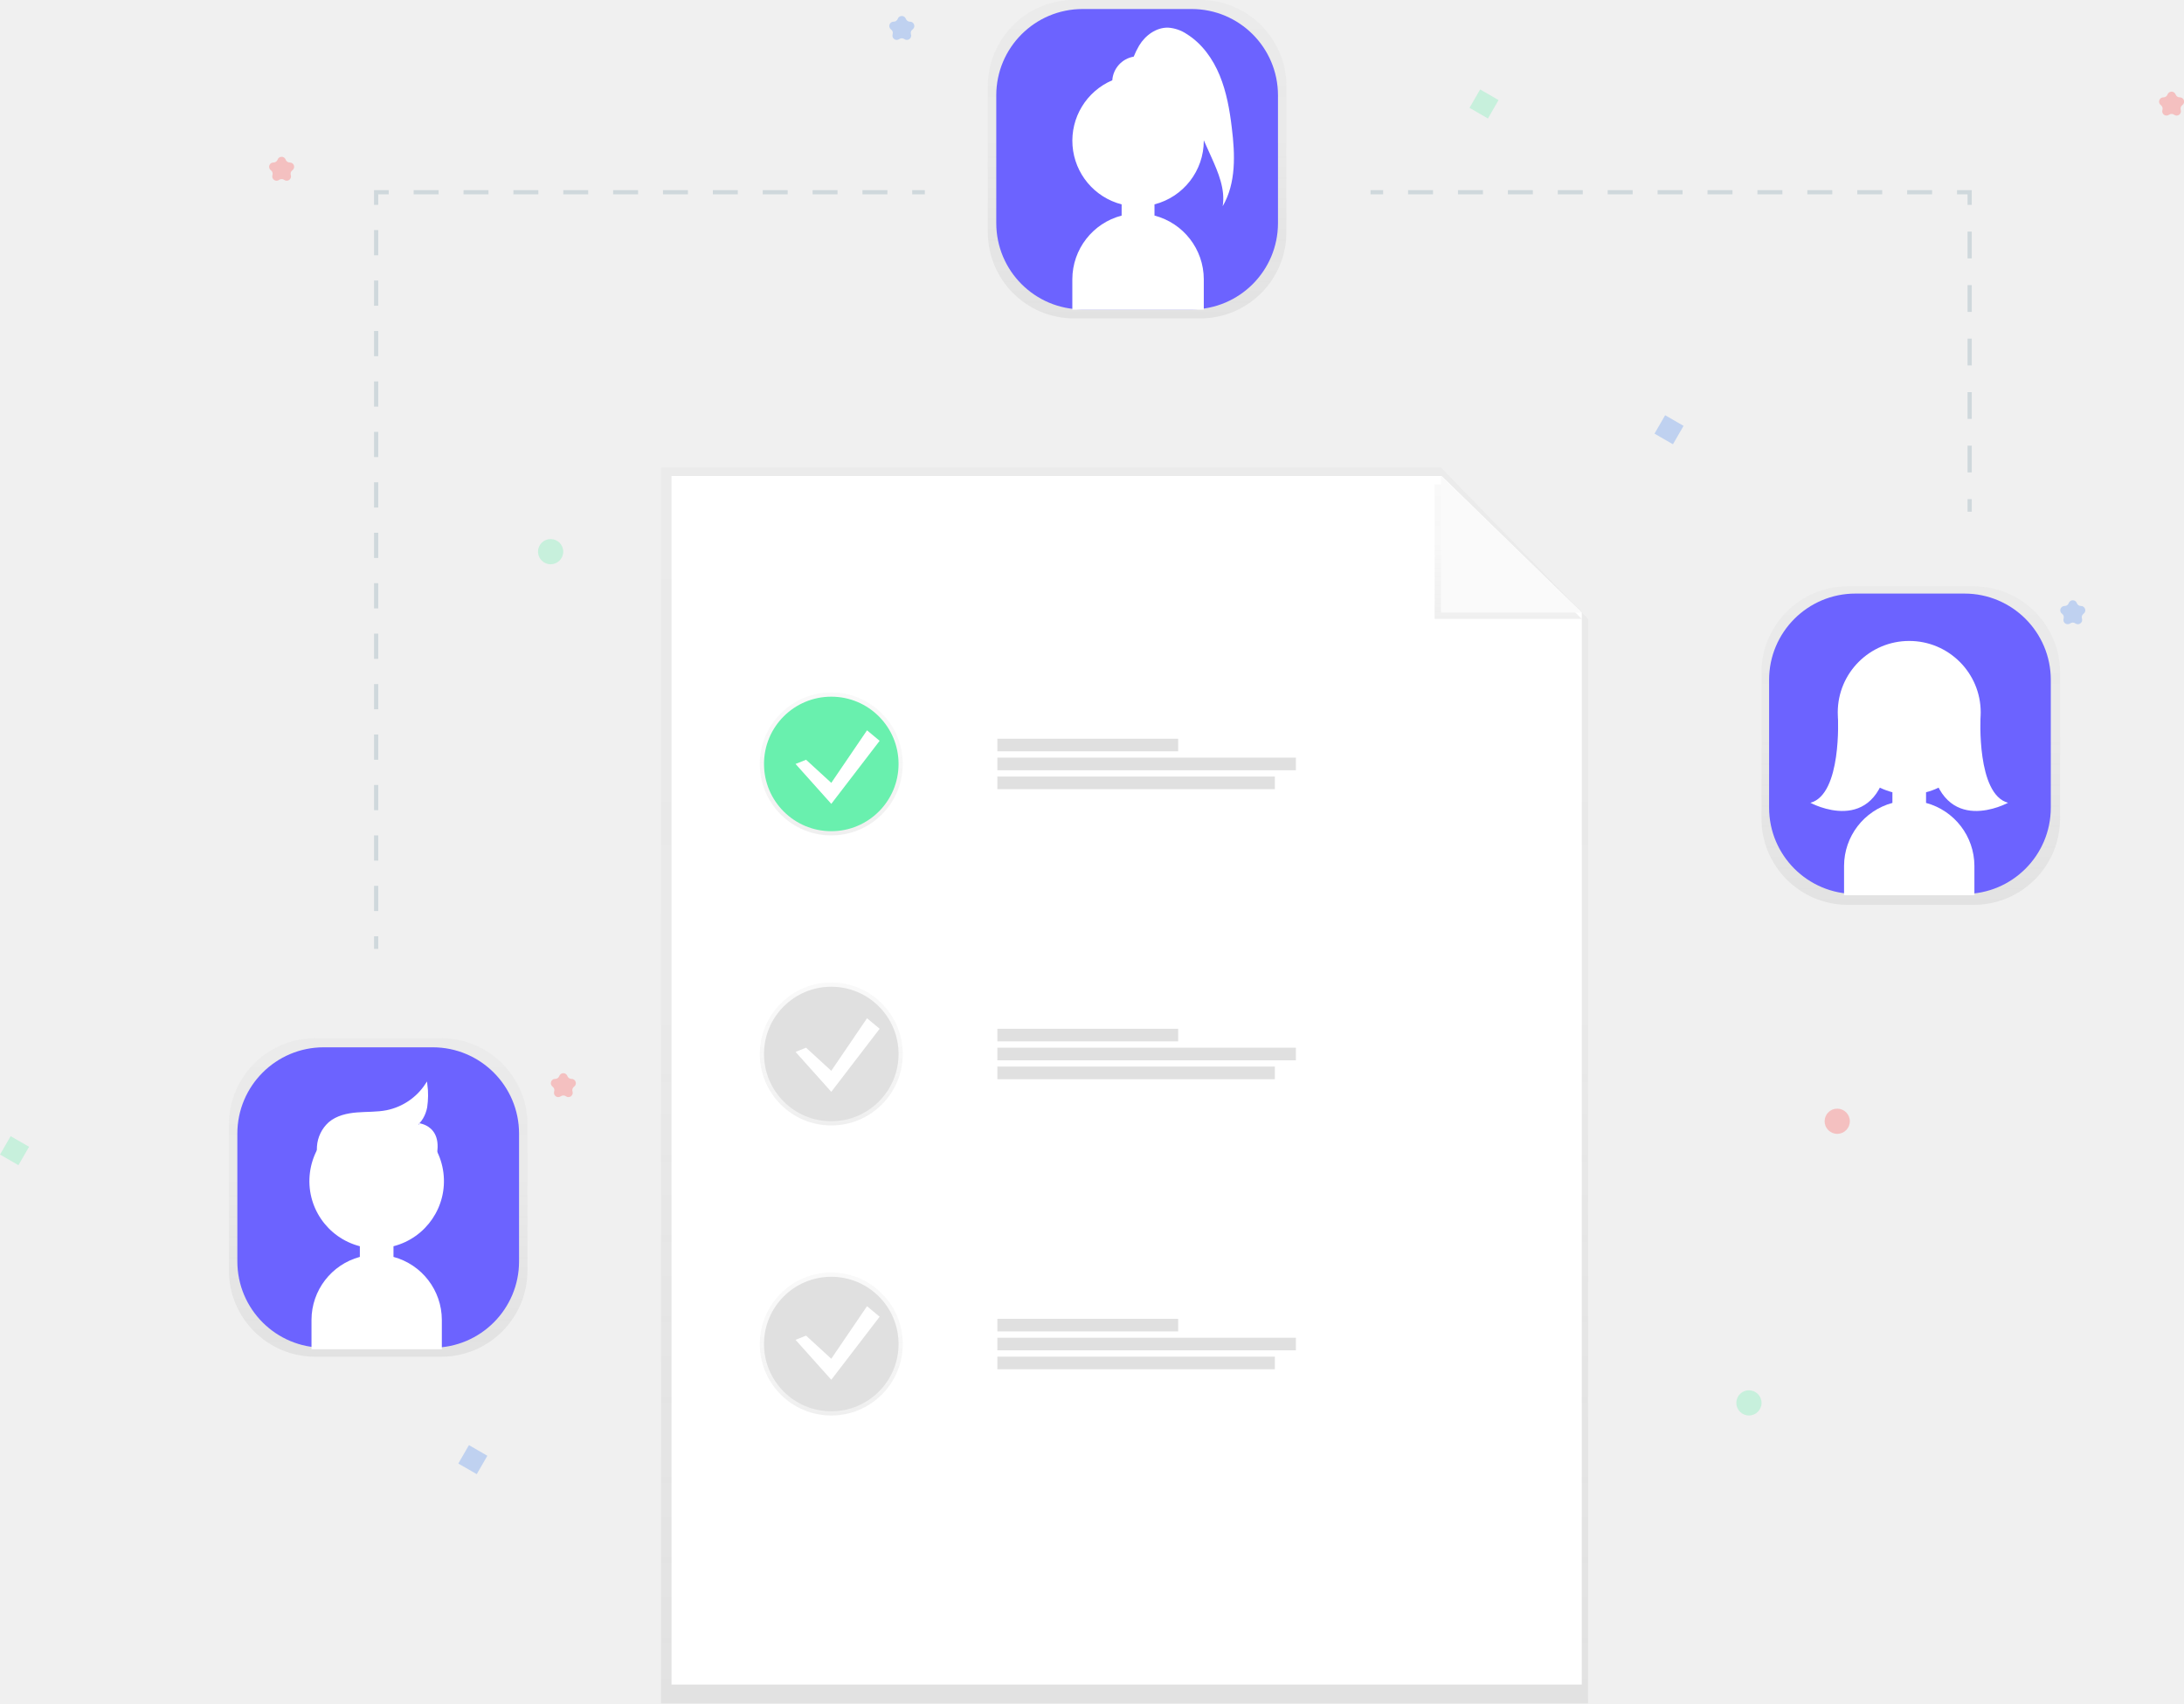
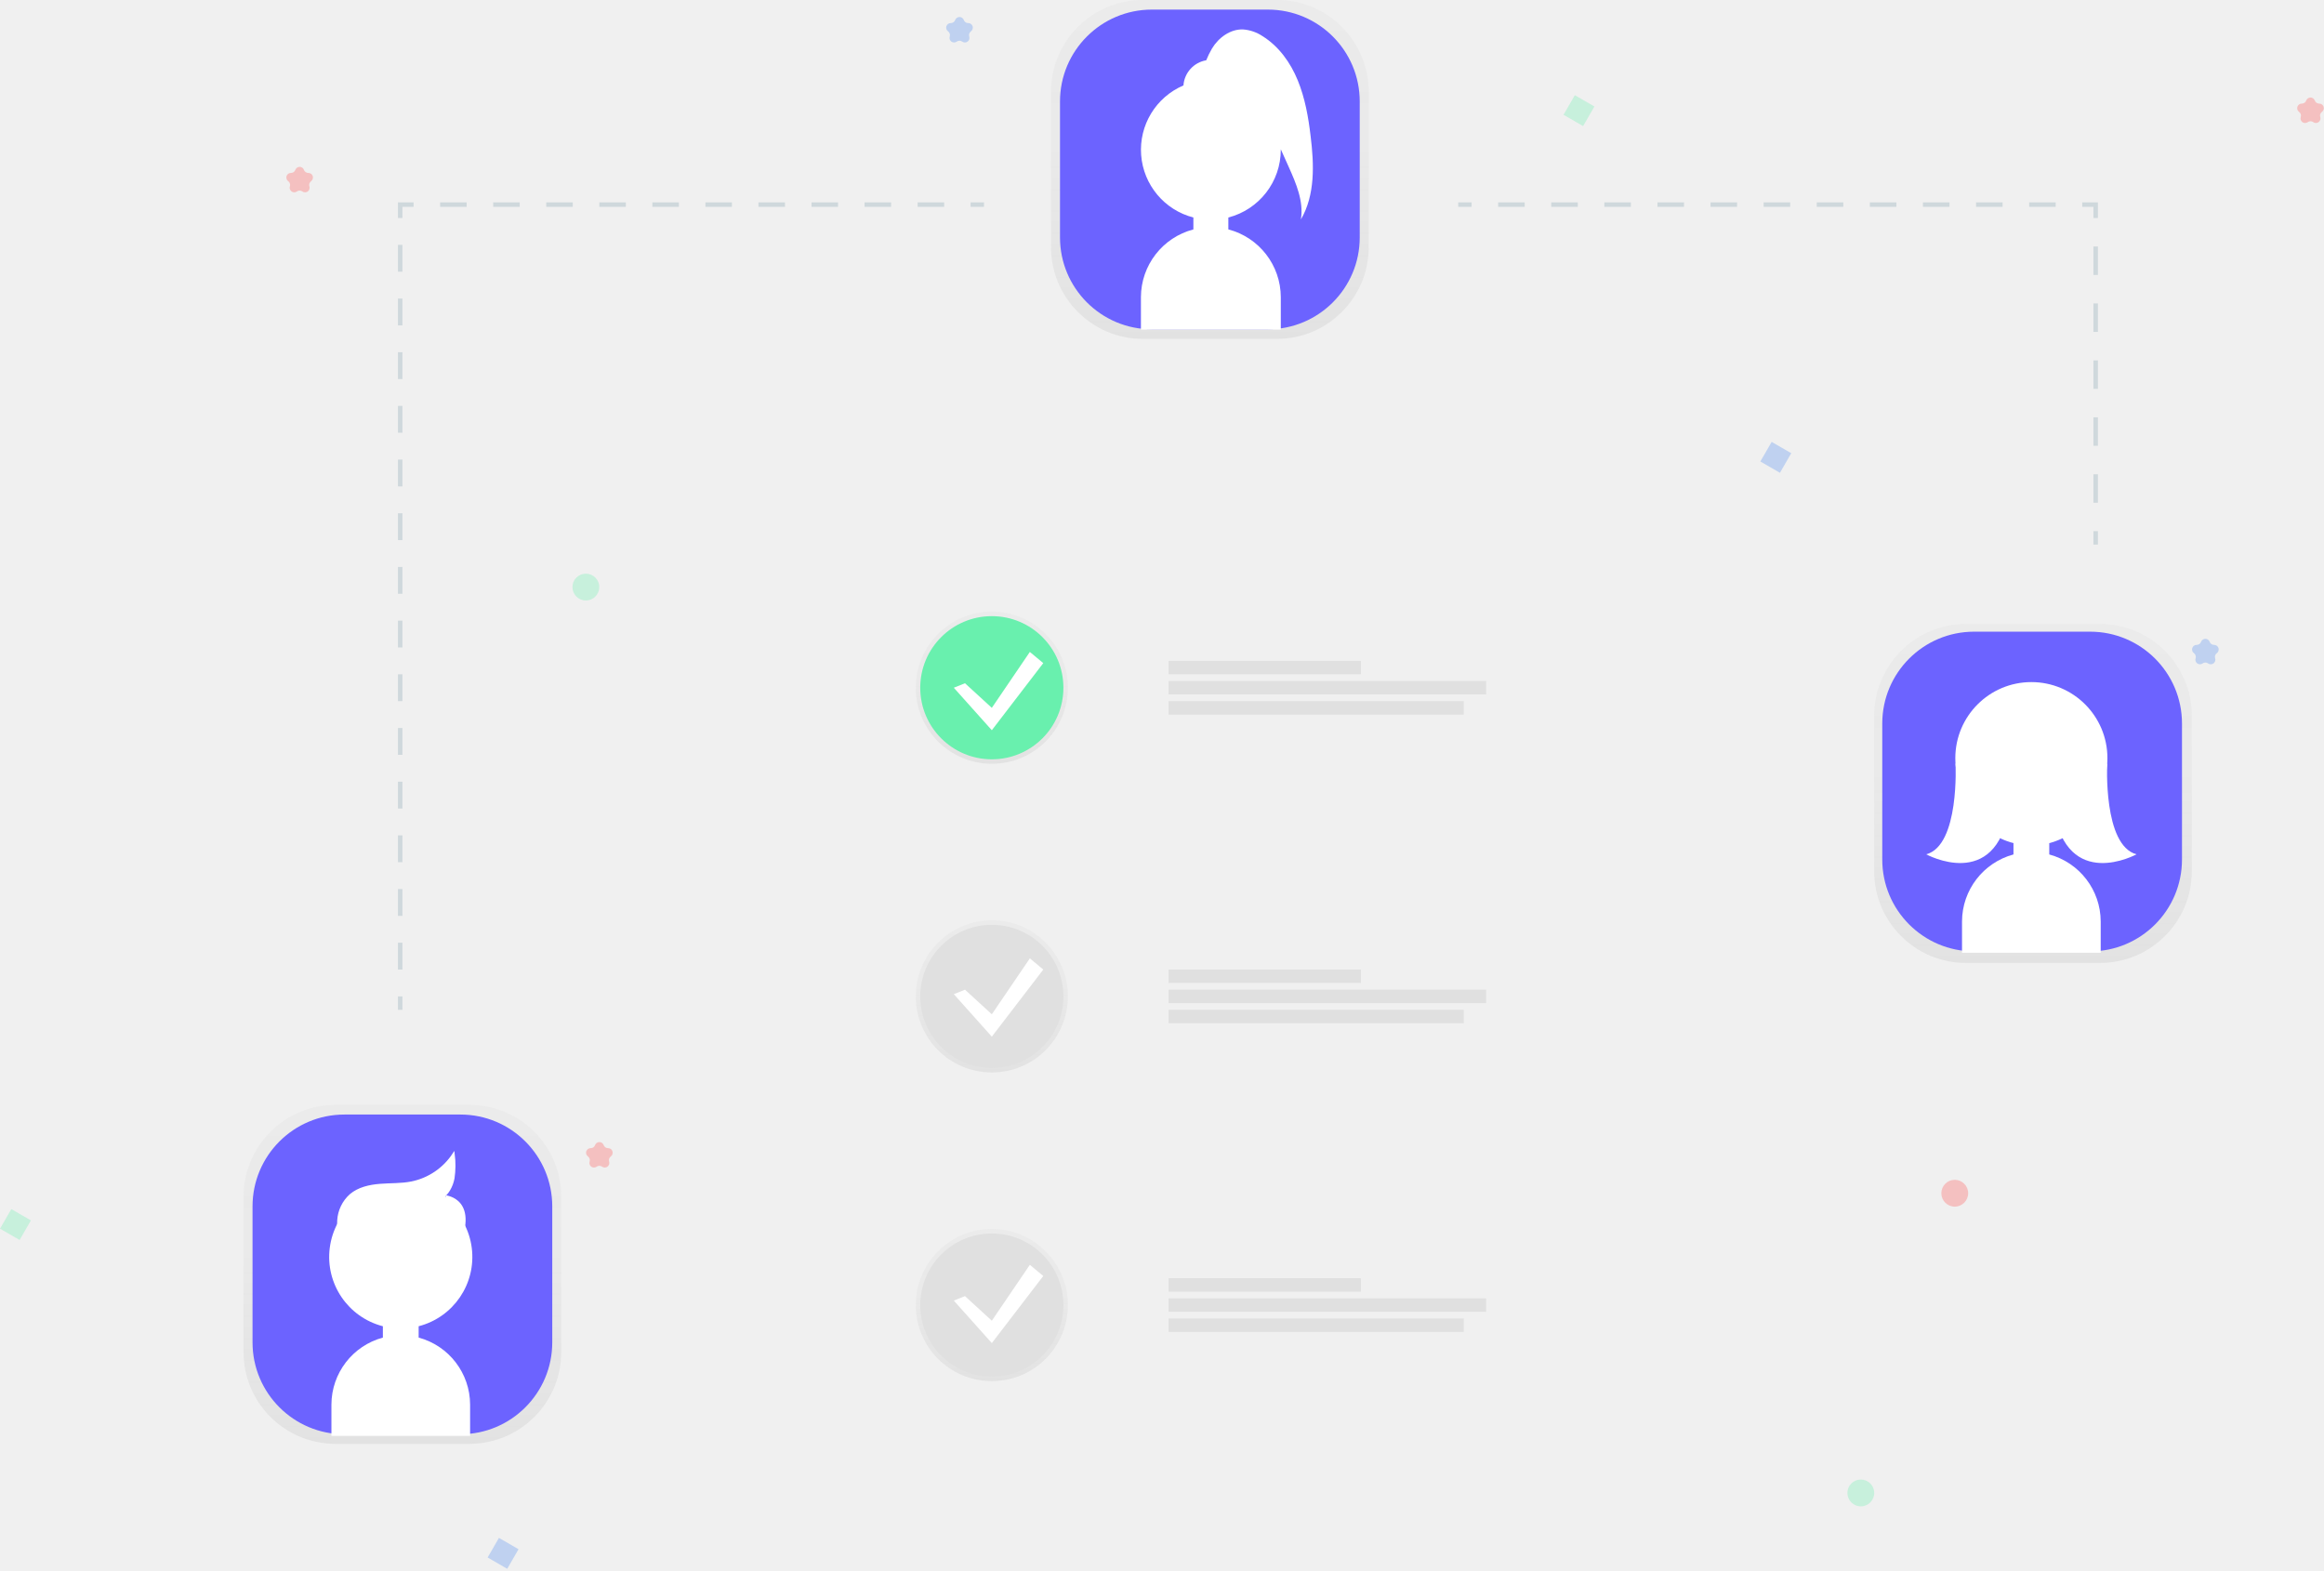
- <svg xmlns="http://www.w3.org/2000/svg" xmlns:xlink="http://www.w3.org/1999/xlink" id="54fcc2f7-53e7-45d8-a841-dc7d14505feb" data-name="Layer 1" width="1038.87" height="810.47" viewBox="0 0 1038.87 810.47">
+ <svg xmlns="http://www.w3.org/2000/svg" max-width="500px" max-height="150px" viewBox="0 0 1039 702" version="1.1">
  <defs>
-     <linearGradient id="27465f25-9408-49a9-9216-48a6ce9c70a8" x1="534.92" y1="810.47" x2="534.92" y2="222.47" gradientUnits="userSpaceOnUse">
-       <stop offset="0" stop-color="gray" stop-opacity="0.25" />
-       <stop offset="0.54" stop-color="gray" stop-opacity="0.12" />
-       <stop offset="1" stop-color="gray" stop-opacity="0.1" />
+     <linearGradient x1="50%" y1="100%" x2="50%" y2="0%" id="linearGradient-1">
+       <stop stop-color="#808080" stop-opacity="0.25" offset="0%" />
+       <stop stop-color="#808080" stop-opacity="0.12" offset="54%" />
+       <stop stop-color="#808080" stop-opacity="0.1" offset="100%" />
    </linearGradient>
-     <linearGradient id="e91042cb-24ea-45b7-b114-6b1d04bb7f08" x1="717.42" y1="294.47" x2="717.42" y2="230.47" xlink:href="#27465f25-9408-49a9-9216-48a6ce9c70a8" />
-     <linearGradient id="9cf8e098-6faf-4a73-b831-ba42ba092f0c" x1="395.42" y1="397.47" x2="395.42" y2="329.47" xlink:href="#27465f25-9408-49a9-9216-48a6ce9c70a8" />
-     <linearGradient id="21bcc3e4-cd05-4d2e-b95d-9c2cbf890a58" x1="395.42" y1="535.47" x2="395.42" y2="467.47" xlink:href="#27465f25-9408-49a9-9216-48a6ce9c70a8" />
-     <linearGradient id="4d853afe-cdcc-4858-a900-820b5357492d" x1="395.42" y1="673.47" x2="395.42" y2="605.47" xlink:href="#27465f25-9408-49a9-9216-48a6ce9c70a8" />
-     <linearGradient id="d1e401fd-77b8-4ce0-9bb7-4c75914a74e3" x1="908.9" y1="430.51" x2="908.9" y2="279" xlink:href="#27465f25-9408-49a9-9216-48a6ce9c70a8" />
-     <linearGradient id="d4f55a51-6681-4e20-af66-41db58e2378f" x1="540.9" y1="151.51" x2="540.9" y2="0" xlink:href="#27465f25-9408-49a9-9216-48a6ce9c70a8" />
-     <linearGradient id="fbbf67ca-fbff-4142-84f8-518d9367c25b" x1="179.9" y1="645.51" x2="179.9" y2="494" xlink:href="#27465f25-9408-49a9-9216-48a6ce9c70a8" />
  </defs>
-   <g opacity="0.5">
-     <polygon points="755.41 810.47 314.42 810.47 314.42 222.47 685.42 222.47 755.41 294.47 755.41 810.47" fill="url(#27465f25-9408-49a9-9216-48a6ce9c70a8)" />
+   <g id="Page-1" stroke="none" stroke-width="1" fill="none" fill-rule="evenodd">
+     <g id="collaboration">
+       <g id="Group" opacity="0.5" transform="translate(409, 273)" fill="url(#linearGradient-1)" fill-rule="nonzero">
+         <circle id="Oval" cx="34.42" cy="34.47" r="34" />
+       </g>
+       <circle id="Oval" fill="#69F0AE" fill-rule="nonzero" cx="443.42" cy="307.47" r="32" />
+       <g id="Group" opacity="0.5" transform="translate(409, 411)" fill="url(#linearGradient-1)" fill-rule="nonzero">
+         <circle id="Oval" cx="34.42" cy="34.47" r="34" />
+       </g>
+       <circle id="Oval" fill="#E0E0E0" fill-rule="nonzero" cx="443.42" cy="445.47" r="32" />
+       <g id="Group" opacity="0.5" transform="translate(409, 549)" fill="url(#linearGradient-1)" fill-rule="nonzero">
+         <circle id="Oval" cx="34.42" cy="34.47" r="34" />
+       </g>
+       <circle id="Oval" fill="#E0E0E0" fill-rule="nonzero" cx="443.42" cy="583.47" r="32" />
+       <rect id="Rectangle-path" fill="#E0E0E0" fill-rule="nonzero" x="522.42" y="295.47" width="86" height="6" />
+       <rect id="Rectangle-path" fill="#E0E0E0" fill-rule="nonzero" x="522.42" y="304.47" width="142" height="6" />
+       <rect id="Rectangle-path" fill="#E0E0E0" fill-rule="nonzero" x="522.42" y="313.47" width="132" height="6" />
+       <rect id="Rectangle-path" fill="#E0E0E0" fill-rule="nonzero" x="522.42" y="433.47" width="86" height="6" />
+       <rect id="Rectangle-path" fill="#E0E0E0" fill-rule="nonzero" x="522.42" y="442.47" width="142" height="6" />
+       <rect id="Rectangle-path" fill="#E0E0E0" fill-rule="nonzero" x="522.42" y="451.47" width="132" height="6" />
+       <rect id="Rectangle-path" fill="#E0E0E0" fill-rule="nonzero" x="522.42" y="571.47" width="86" height="6" />
+       <rect id="Rectangle-path" fill="#E0E0E0" fill-rule="nonzero" x="522.42" y="580.47" width="142" height="6" />
+       <rect id="Rectangle-path" fill="#E0E0E0" fill-rule="nonzero" x="522.42" y="589.47" width="132" height="6" />
+       <polygon id="Shape" fill="#FFFFFF" fill-rule="nonzero" points="431.42 305.47 443.42 316.47 460.42 291.47 466.42 296.47 443.42 326.47 426.42 307.47" />
+       <polygon id="Shape" fill="#FFFFFF" fill-rule="nonzero" points="431.42 442.47 443.42 453.47 460.42 428.47 466.42 433.47 443.42 463.47 426.42 444.47" />
+       <polygon id="Shape" fill="#FFFFFF" fill-rule="nonzero" points="431.42 579.47 443.42 590.47 460.42 565.47 466.42 570.47 443.42 600.47 426.42 581.47" />
+       <g id="Group" opacity="0.5" transform="translate(837, 279)" fill="url(#linearGradient-1)" fill-rule="nonzero">
+         <rect id="Rectangle-path" x="0.88" y="0" width="142.04" height="151.51" rx="41.07" />
+       </g>
+       <rect id="Rectangle-path" fill="#6C63FF" fill-rule="nonzero" x="841.51" y="282.41" width="134" height="142.93" rx="41.07" />
+       <path d="M916.17,382.01 L916.17,376.94 C931.772,372.911 941.945,357.91 939.915,341.924 C937.884,325.938 924.284,313.956 908.17,313.956 C892.056,313.956 878.456,325.938 876.425,341.924 C874.395,357.91 884.568,372.911 900.17,376.94 L900.17,382.01 C886.634,385.669 877.216,397.928 877.17,411.95 L877.17,425.95 L939.17,425.95 L939.17,411.95 C939.124,397.928 929.706,385.669 916.17,382.01 Z" id="Shape" fill="#FFFFFF" fill-rule="nonzero" />
+       <circle id="Oval" fill="#FFFFFF" fill-rule="nonzero" cx="908.17" cy="338.95" r="34" />
+       <path d="M942.08,341.3 C942.08,341.3 940.17,377.95 955.17,381.95 C955.17,381.95 924.17,398.95 918.17,361.95 L942.08,341.3 Z" id="Shape" fill="#FFFFFF" fill-rule="nonzero" />
+       <path d="M874.26,341.3 C874.26,341.3 876.17,377.95 861.17,381.95 C861.17,381.95 892.17,398.95 898.17,361.95 L874.26,341.3 Z" id="Shape" fill="#FFFFFF" fill-rule="nonzero" />
+       <g id="Group" opacity="0.5" transform="translate(469, 0)" fill="url(#linearGradient-1)" fill-rule="nonzero">
+         <rect id="Rectangle-path" x="0.88" y="0" width="142.04" height="151.51" rx="41.07" />
+       </g>
+       <rect id="Rectangle-path" fill="#6C63FF" fill-rule="nonzero" x="473.9" y="4.29" width="134" height="142.93" rx="41.07" />
+       <path d="M585.94,60.85 C584.94,52.36 583.44,43.85 580.19,35.91 C576.94,27.97 571.72,20.68 564.44,16.16 C561.849,14.423 558.851,13.389 555.74,13.16 C550.05,12.96 544.79,16.8 541.86,21.68 C540.868,23.37 540.002,25.132 539.27,26.95 C533.69,27.9 529.485,32.544 529.09,38.19 C516.778,43.446 509.175,55.954 510.178,69.304 C511.182,82.654 520.57,93.884 533.53,97.24 L533.53,102.57 C519.752,106.172 510.125,118.599 510.08,132.84 L510.08,147.34 L572.61,147.34 L572.61,132.83 C572.565,118.589 562.938,106.162 549.16,102.56 L549.16,97.24 C562.964,93.671 572.608,81.218 572.61,66.96 C572.61,66.89 572.61,66.81 572.61,66.74 L576.13,74.57 C579.48,82.03 582.91,90.03 581.6,98.11 C588.03,87.11 587.5,73.49 585.94,60.85 Z" id="Shape" fill="#FFFFFF" fill-rule="nonzero" />
+       <g id="Group" opacity="0.5" transform="translate(108, 494)" fill="url(#linearGradient-1)" fill-rule="nonzero">
+         <rect id="Rectangle-path" x="0.88" y="0" width="142.04" height="151.51" rx="41.07" />
+       </g>
+       <rect id="Rectangle-path" fill="#6C63FF" fill-rule="nonzero" x="112.9" y="498.29" width="134" height="142.93" rx="41.07" />
+       <path d="M153.89,557.94 C151.914,554.119 151.005,549.835 151.26,545.54 C151.542,541.221 153.501,537.184 156.72,534.29 C160.31,531.23 165.18,530.15 169.88,529.77 C174.58,529.39 179.35,529.62 183.98,528.71 C191.708,527.145 198.486,522.55 202.8,515.95 C203.264,519.554 203.231,523.205 202.7,526.8 C202,530.36 200.17,533.86 197.08,535.8 C200.82,534.07 200.42,538.13 199.6,540.56 C201.46,542.8 205.96,543.17 206.19,546.07 C206.566,548.961 206.244,551.899 205.25,554.64 C204.12,557.31 205.33,562.02 202.44,562.23" id="Shape" stroke="#FFFFFF" fill="#FFFFFF" fill-rule="nonzero" />
+       <path d="M199.22,534.4 C199.22,534.4 215.67,535.83 203.96,560.26" id="Shape" fill="#FFFFFF" fill-rule="nonzero" />
+       <path d="M187.17,598.01 L187.17,592.94 C202.772,588.911 212.945,573.91 210.915,557.924 C208.884,541.938 195.284,529.956 179.17,529.956 C163.056,529.956 149.456,541.938 147.425,557.924 C145.395,573.91 155.568,588.911 171.17,592.94 L171.17,598.01 C157.634,601.669 148.216,613.928 148.17,627.95 L148.17,641.95 L210.17,641.95 L210.17,627.95 C210.124,613.928 200.706,601.669 187.17,598.01 Z" id="Shape" fill="#FFFFFF" fill-rule="nonzero" />
+       <path d="M178.92,451.47 L178.92,445.47" id="Shape" stroke="#CFD8DC" stroke-width="2" />
+       <path d="M178.92,433.47 L178.92,103.47" id="Shape" stroke="#CFD8DC" stroke-width="2" stroke-dasharray="12" />
+       <polyline id="Shape" stroke="#CFD8DC" stroke-width="2" points="178.91 97.47 178.91 91.47 184.91 91.47" />
+       <path d="M196.77,91.47 L427.99,91.47" id="Shape" stroke="#CFD8DC" stroke-width="2" stroke-dasharray="11.86" />
+       <path d="M433.92,91.47 L439.92,91.47" id="Shape" stroke="#CFD8DC" stroke-width="2" />
+       <path d="M651.92,91.47 L657.92,91.47" id="Shape" stroke="#CFD8DC" stroke-width="2" />
+       <path d="M669.78,91.47 L924.98,91.47" id="Shape" stroke="#CFD8DC" stroke-width="2" stroke-dasharray="11.87" />
+       <polyline id="Shape" stroke="#CFD8DC" stroke-width="2" points="930.91 91.47 936.91 91.47 936.91 97.47" />
+       <path d="M936.92,110.2 L936.92,231.11" id="Shape" stroke="#CFD8DC" stroke-width="2" stroke-dasharray="12.73" />
+       <path d="M936.92,237.47 L936.92,243.47" id="Shape" stroke="#CFD8DC" stroke-width="2" />
+       <rect id="Rectangle-path" fill="#69F0AE" fill-rule="nonzero" opacity="0.3" transform="translate(6.914902, 547.4662) rotate(30) translate(-6.914902, -547.4662) " x="1.855" y="542.406" width="10.12" height="10.12" />
+       <rect id="Rectangle-path" fill="#69F0AE" fill-rule="nonzero" opacity="0.3" transform="translate(705.9167, 49.46557) rotate(30) translate(-705.9167, -49.46557) " x="700.857" y="44.406" width="10.12" height="10.12" />
+       <rect id="Rectangle-path" fill="#4D8AF0" fill-rule="nonzero" opacity="0.3" transform="translate(224.9184, 694.472) rotate(30) translate(-224.9184, -694.472) " x="219.858" y="689.412" width="10.12" height="10.12" />
+       <rect id="Rectangle-path" fill="#4D8AF0" fill-rule="nonzero" opacity="0.3" transform="translate(793.9169, 204.4695) rotate(30) translate(-793.9169, -204.4695) " x="788.857" y="199.41" width="10.12" height="10.12" />
+       <circle id="Oval" fill="#69F0AE" fill-rule="nonzero" opacity="0.3" cx="831.92" cy="667.47" r="6" />
+       <circle id="Oval" fill="#69F0AE" fill-rule="nonzero" opacity="0.3" cx="261.92" cy="262.47" r="6" />
+       <circle id="Oval" fill="#FF5252" fill-rule="nonzero" opacity="0.3" cx="873.92" cy="533.47" r="6" />
+       <path d="M1034.87,44.89 C1035.149,45.754 1035.962,46.332 1036.87,46.31 C1037.76,46.307 1038.55,46.878 1038.826,47.724 C1039.102,48.57 1038.801,49.498 1038.08,50.02 C1037.36,50.54 1037.058,51.465 1037.33,52.31 C1037.606,53.156 1037.305,54.084 1036.584,54.606 C1035.863,55.128 1034.888,55.126 1034.17,54.6 C1033.451,54.078 1032.479,54.078 1031.76,54.6 C1031.042,55.126 1030.067,55.128 1029.346,54.606 C1028.625,54.084 1028.324,53.156 1028.6,52.31 C1028.872,51.465 1028.57,50.54 1027.85,50.02 C1027.129,49.498 1026.828,48.57 1027.104,47.724 C1027.38,46.878 1028.17,46.307 1029.06,46.31 C1029.968,46.332 1030.781,45.754 1031.06,44.89 C1031.37,44.11 1032.125,43.597 1032.965,43.597 C1033.805,43.597 1034.56,44.11 1034.87,44.89 Z" id="Shape" fill="#FF5252" fill-rule="nonzero" opacity="0.3" />
+       <path d="M269.87,511.89 C270.149,512.754 270.962,513.332 271.87,513.31 C272.76,513.307 273.55,513.878 273.826,514.724 C274.102,515.57 273.801,516.498 273.08,517.02 C272.36,517.54 272.058,518.465 272.33,519.31 C272.606,520.156 272.305,521.084 271.584,521.606 C270.863,522.128 269.888,522.126 269.17,521.6 C268.451,521.078 267.479,521.078 266.76,521.6 C266.042,522.126 265.067,522.128 264.346,521.606 C263.625,521.084 263.324,520.156 263.6,519.31 C263.872,518.465 263.57,517.54 262.85,517.02 C262.129,516.498 261.828,515.57 262.104,514.724 C262.38,513.878 263.17,513.307 264.06,513.31 C264.968,513.332 265.781,512.754 266.06,511.89 C266.37,511.11 267.125,510.597 267.965,510.597 C268.805,510.597 269.56,511.11 269.87,511.89 Z" id="Shape" fill="#FF5252" fill-rule="nonzero" opacity="0.3" />
+       <path d="M135.87,75.89 C136.149,76.754 136.962,77.332 137.87,77.31 C138.76,77.307 139.55,77.878 139.826,78.724 C140.102,79.57 139.801,80.498 139.08,81.02 C138.36,81.54 138.058,82.465 138.33,83.31 C138.606,84.156 138.305,85.084 137.584,85.606 C136.863,86.128 135.888,86.126 135.17,85.6 C134.451,85.078 133.479,85.078 132.76,85.6 C132.042,86.126 131.067,86.128 130.346,85.606 C129.625,85.084 129.324,84.156 129.6,83.31 C129.872,82.465 129.57,81.54 128.85,81.02 C128.129,80.498 127.828,79.57 128.104,78.724 C128.38,77.878 129.17,77.307 130.06,77.31 C130.968,77.332 131.781,76.754 132.06,75.89 C132.37,75.11 133.125,74.597 133.965,74.597 C134.805,74.597 135.56,75.11 135.87,75.89 Z" id="Shape" fill="#FF5252" fill-rule="nonzero" opacity="0.3" />
+       <path d="M430.87,8.89 C431.149,9.754 431.962,10.332 432.87,10.31 C433.76,10.307 434.55,10.878 434.826,11.724 C435.102,12.57 434.801,13.498 434.08,14.02 C433.36,14.54 433.058,15.465 433.33,16.31 C433.606,17.156 433.305,18.084 432.584,18.606 C431.863,19.128 430.888,19.126 430.17,18.6 C429.451,18.078 428.479,18.078 427.76,18.6 C427.042,19.126 426.067,19.128 425.346,18.606 C424.625,18.084 424.324,17.156 424.6,16.31 C424.872,15.465 424.57,14.54 423.85,14.02 C423.129,13.498 422.828,12.57 423.104,11.724 C423.38,10.878 424.17,10.307 425.06,10.31 C425.968,10.332 426.781,9.754 427.06,8.89 C427.37,8.11 428.125,7.597 428.965,7.597 C429.805,7.597 430.56,8.11 430.87,8.89 Z" id="Shape" fill="#4D8AF0" fill-rule="nonzero" opacity="0.3" />
+       <path d="M987.87,286.89 C988.149,287.754 988.962,288.332 989.87,288.31 C990.76,288.307 991.55,288.878 991.826,289.724 C992.102,290.57 991.801,291.498 991.08,292.02 C990.36,292.54 990.058,293.465 990.33,294.31 C990.606,295.156 990.305,296.084 989.584,296.606 C988.863,297.128 987.888,297.126 987.17,296.6 C986.451,296.078 985.479,296.078 984.76,296.6 C984.042,297.126 983.067,297.128 982.346,296.606 C981.625,296.084 981.324,295.156 981.6,294.31 C981.872,293.465 981.57,292.54 980.85,292.02 C980.129,291.498 979.828,290.57 980.104,289.724 C980.38,288.878 981.17,288.307 982.06,288.31 C982.968,288.332 983.781,287.754 984.06,286.89 C984.37,286.11 985.125,285.597 985.965,285.597 C986.805,285.597 987.56,286.11 987.87,286.89 Z" id="Shape" fill="#4D8AF0" fill-rule="nonzero" opacity="0.3" />
+     </g>
  </g>
-   <polygon points="752.41 801.47 319.42 801.47 319.42 226.47 685.75 226.47 752.41 291.47 752.41 801.47" fill="#fff" />
-   <g opacity="0.5">
-     <polygon points="682.41 294.47 682.41 230.47 688.17 230.47 752.41 294.47 682.41 294.47" fill="url(#e91042cb-24ea-45b7-b114-6b1d04bb7f08)" />
-   </g>
-   <polygon points="685.41 291.47 685.41 226.47 752.41 291.47 685.41 291.47" fill="#fafafa" />
-   <g opacity="0.5">
-     <circle cx="395.42" cy="363.47" r="34" fill="url(#9cf8e098-6faf-4a73-b831-ba42ba092f0c)" />
-   </g>
-   <circle cx="395.42" cy="363.47" r="32" fill="#69f0ae" />
-   <g opacity="0.5">
-     <circle cx="395.42" cy="501.47" r="34" fill="url(#21bcc3e4-cd05-4d2e-b95d-9c2cbf890a58)" />
-   </g>
-   <circle cx="395.42" cy="501.47" r="32" fill="#e0e0e0" />
-   <g opacity="0.5">
-     <circle cx="395.42" cy="639.47" r="34" fill="url(#4d853afe-cdcc-4858-a900-820b5357492d)" />
-   </g>
-   <circle cx="395.42" cy="639.47" r="32" fill="#e0e0e0" />
-   <rect x="474.42" y="351.47" width="86" height="6" fill="#e0e0e0" />
-   <rect x="474.42" y="360.47" width="142" height="6" fill="#e0e0e0" />
-   <rect x="474.42" y="369.47" width="132" height="6" fill="#e0e0e0" />
-   <rect x="474.42" y="489.47" width="86" height="6" fill="#e0e0e0" />
-   <rect x="474.42" y="498.47" width="142" height="6" fill="#e0e0e0" />
-   <rect x="474.42" y="507.47" width="132" height="6" fill="#e0e0e0" />
-   <rect x="474.42" y="627.47" width="86" height="6" fill="#e0e0e0" />
-   <rect x="474.42" y="636.47" width="142" height="6" fill="#e0e0e0" />
-   <rect x="474.42" y="645.47" width="132" height="6" fill="#e0e0e0" />
-   <polygon points="383.42 361.47 395.42 372.47 412.42 347.47 418.42 352.47 395.42 382.47 378.42 363.47 383.42 361.47" fill="#fff" />
-   <polygon points="383.42 498.47 395.42 509.47 412.42 484.47 418.42 489.47 395.42 519.47 378.42 500.47 383.42 498.47" fill="#fff" />
-   <polygon points="383.42 635.47 395.42 646.47 412.42 621.47 418.42 626.47 395.42 656.47 378.42 637.47 383.42 635.47" fill="#fff" />
-   <g opacity="0.5">
-     <rect x="837.88" y="279" width="142.04" height="151.51" rx="41.07" ry="41.07" fill="url(#d1e401fd-77b8-4ce0-9bb7-4c75914a74e3)" />
-   </g>
-   <rect x="841.51" y="282.41" width="134" height="142.93" rx="41.07" ry="41.07" fill="#6c63ff" />
-   <path d="M996.73,426.77V421.7a32,32,0,1,0-16,0v5.07a31.12,31.12,0,0,0-23,29.94v14h62v-14A31.12,31.12,0,0,0,996.73,426.77Z" transform="translate(-80.56 -44.76)" fill="#fff" />
-   <circle cx="908.17" cy="338.95" r="34" fill="#fff" />
-   <path d="M1022.64,386.06s-1.91,36.65,13.09,40.65c0,0-31,17-37-20Z" transform="translate(-80.56 -44.76)" fill="#fff" />
-   <path d="M954.82,386.06s1.91,36.65-13.09,40.65c0,0,31,17,37-20Z" transform="translate(-80.56 -44.76)" fill="#fff" />
-   <g opacity="0.5">
-     <rect x="469.88" width="142.04" height="151.51" rx="41.07" ry="41.07" fill="url(#d4f55a51-6681-4e20-af66-41db58e2378f)" />
-   </g>
-   <rect x="473.9" y="4.29" width="134" height="142.93" rx="41.07" ry="41.07" fill="#6c63ff" />
-   <path d="M666.5,105.61c-1-8.49-2.5-17-5.75-24.94S652.28,65.44,645,60.92a18,18,0,0,0-8.7-3c-5.69-.2-10.95,3.64-13.88,8.52a39.74,39.74,0,0,0-2.59,5.27,12.27,12.27,0,0,0-10.18,11.24A31.28,31.28,0,0,0,614.09,142v5.33a31.39,31.39,0,0,0-23.45,30.27V192.1h62.53V177.59a31.39,31.39,0,0,0-23.45-30.27V142a31.28,31.28,0,0,0,23.45-30.28c0-.07,0-.15,0-.22l3.52,7.83c3.35,7.46,6.78,15.46,5.47,23.54C668.59,131.87,668.06,118.25,666.5,105.61Z" transform="translate(-80.56 -44.76)" fill="#fff" />
-   <g opacity="0.5">
-     <rect x="108.88" y="494" width="142.04" height="151.51" rx="41.07" ry="41.07" fill="url(#fbbf67ca-fbff-4142-84f8-518d9367c25b)" />
-   </g>
-   <rect x="112.9" y="498.29" width="134" height="142.93" rx="41.07" ry="41.07" fill="#6c63ff" />
-   <path d="M234.45,602.7a23.91,23.91,0,0,1-2.63-12.4,16.58,16.58,0,0,1,5.46-11.25c3.59-3.06,8.46-4.14,13.16-4.52s9.47-.15,14.1-1.06a29.47,29.47,0,0,0,18.82-12.76,39.63,39.63,0,0,1-.1,10.85c-.7,3.56-2.53,7.06-5.62,9,3.74-1.73,3.34,2.33,2.52,4.76,1.86,2.24,6.36,2.61,6.59,5.51a18.24,18.24,0,0,1-.94,8.57c-1.13,2.67.08,7.38-2.81,7.59" transform="translate(-80.56 -44.76)" fill="#fff" stroke="#fff" stroke-miterlimit="10" />
-   <path d="M279.78,579.16s16.45,1.43,4.74,25.86" transform="translate(-80.56 -44.76)" fill="#fff" />
-   <path d="M267.73,642.77V637.7a32,32,0,1,0-16,0v5.07a31.12,31.12,0,0,0-23,29.94v14h62v-14A31.12,31.12,0,0,0,267.73,642.77Z" transform="translate(-80.56 -44.76)" fill="#fff" />
-   <line x1="178.92" y1="451.47" x2="178.92" y2="445.47" fill="none" stroke="#cfd8dc" stroke-miterlimit="10" stroke-width="2" />
-   <line x1="178.92" y1="433.47" x2="178.92" y2="103.47" fill="none" stroke="#cfd8dc" stroke-miterlimit="10" stroke-width="2" stroke-dasharray="12 12" />
-   <polyline points="178.91 97.47 178.91 91.47 184.91 91.47" fill="none" stroke="#cfd8dc" stroke-miterlimit="10" stroke-width="2" />
-   <line x1="196.77" y1="91.47" x2="427.99" y2="91.47" fill="none" stroke="#cfd8dc" stroke-miterlimit="10" stroke-width="2" stroke-dasharray="11.86 11.86" />
-   <line x1="433.92" y1="91.47" x2="439.92" y2="91.47" fill="none" stroke="#cfd8dc" stroke-miterlimit="10" stroke-width="2" />
-   <line x1="651.92" y1="91.47" x2="657.92" y2="91.47" fill="none" stroke="#cfd8dc" stroke-miterlimit="10" stroke-width="2" />
-   <line x1="669.78" y1="91.47" x2="924.98" y2="91.47" fill="none" stroke="#cfd8dc" stroke-miterlimit="10" stroke-width="2" stroke-dasharray="11.87 11.87" />
-   <polyline points="930.91 91.47 936.91 91.47 936.91 97.47" fill="none" stroke="#cfd8dc" stroke-miterlimit="10" stroke-width="2" />
-   <line x1="936.92" y1="110.2" x2="936.92" y2="231.11" fill="none" stroke="#cfd8dc" stroke-miterlimit="10" stroke-width="2" stroke-dasharray="12.73 12.73" />
-   <line x1="936.92" y1="237.47" x2="936.92" y2="243.47" fill="none" stroke="#cfd8dc" stroke-miterlimit="10" stroke-width="2" />
-   <rect x="82.42" y="587.17" width="10.12" height="10.12" transform="translate(227.27 -9.16) rotate(30)" fill="#69f0ae" opacity="0.3" />
-   <rect x="781.42" y="89.17" width="10.12" height="10.12" transform="translate(71.92 -425.38) rotate(30)" fill="#69f0ae" opacity="0.3" />
-   <rect x="300.42" y="734.17" width="10.12" height="10.12" transform="translate(329.98 -98.46) rotate(30)" fill="#4d8af0" opacity="0.3" />
-   <rect x="869.42" y="244.17" width="10.12" height="10.12" transform="translate(161.21 -448.61) rotate(30)" fill="#4d8af0" opacity="0.3" />
-   <circle cx="831.92" cy="667.47" r="6" fill="#69f0ae" opacity="0.3" />
-   <circle cx="261.92" cy="262.47" r="6" fill="#69f0ae" opacity="0.3" />
-   <circle cx="873.92" cy="533.47" r="6" fill="#ff5252" opacity="0.3" />
-   <path d="M1115.43,89.65h0a2.05,2.05,0,0,0,2,1.42h0a2.05,2.05,0,0,1,1.21,3.71h0a2.05,2.05,0,0,0-.75,2.29h0a2.05,2.05,0,0,1-3.16,2.29h0a2.05,2.05,0,0,0-2.41,0h0a2.05,2.05,0,0,1-3.16-2.29h0a2.05,2.05,0,0,0-.75-2.29h0a2.05,2.05,0,0,1,1.21-3.71h0a2.05,2.05,0,0,0,2-1.42h0A2.05,2.05,0,0,1,1115.43,89.65Z" transform="translate(-80.56 -44.76)" fill="#ff5252" opacity="0.3" />
-   <path d="M350.43,556.65h0a2.05,2.05,0,0,0,2,1.42h0a2.05,2.05,0,0,1,1.21,3.71h0a2.05,2.05,0,0,0-.75,2.29h0a2.05,2.05,0,0,1-3.16,2.29h0a2.05,2.05,0,0,0-2.41,0h0a2.05,2.05,0,0,1-3.16-2.29h0a2.05,2.05,0,0,0-.75-2.29h0a2.05,2.05,0,0,1,1.21-3.71h0a2.05,2.05,0,0,0,2-1.42h0A2.05,2.05,0,0,1,350.43,556.65Z" transform="translate(-80.56 -44.76)" fill="#ff5252" opacity="0.3" />
-   <path d="M216.43,120.65h0a2.05,2.05,0,0,0,2,1.42h0a2.05,2.05,0,0,1,1.21,3.71h0a2.05,2.05,0,0,0-.75,2.29h0a2.05,2.05,0,0,1-3.16,2.29h0a2.05,2.05,0,0,0-2.41,0h0a2.05,2.05,0,0,1-3.16-2.29h0a2.05,2.05,0,0,0-.75-2.29h0a2.05,2.05,0,0,1,1.21-3.71h0a2.05,2.05,0,0,0,2-1.42h0A2.05,2.05,0,0,1,216.43,120.65Z" transform="translate(-80.56 -44.76)" fill="#ff5252" opacity="0.3" />
-   <path d="M511.43,53.65h0a2.05,2.05,0,0,0,2,1.42h0a2.05,2.05,0,0,1,1.21,3.71h0a2.05,2.05,0,0,0-.75,2.29h0a2.05,2.05,0,0,1-3.16,2.29h0a2.05,2.05,0,0,0-2.41,0h0a2.05,2.05,0,0,1-3.16-2.29h0a2.05,2.05,0,0,0-.75-2.29h0a2.05,2.05,0,0,1,1.21-3.71h0a2.05,2.05,0,0,0,2-1.42h0A2.05,2.05,0,0,1,511.43,53.65Z" transform="translate(-80.56 -44.76)" fill="#4d8af0" opacity="0.3" />
-   <path d="M1068.43,331.65h0a2.05,2.05,0,0,0,2,1.42h0a2.05,2.05,0,0,1,1.21,3.71h0a2.05,2.05,0,0,0-.75,2.29h0a2.05,2.05,0,0,1-3.16,2.29h0a2.05,2.05,0,0,0-2.41,0h0a2.05,2.05,0,0,1-3.16-2.29h0a2.05,2.05,0,0,0-.75-2.29h0a2.05,2.05,0,0,1,1.21-3.71h0a2.05,2.05,0,0,0,2-1.42h0A2.05,2.05,0,0,1,1068.43,331.65Z" transform="translate(-80.56 -44.76)" fill="#4d8af0" opacity="0.3" />
</svg>
